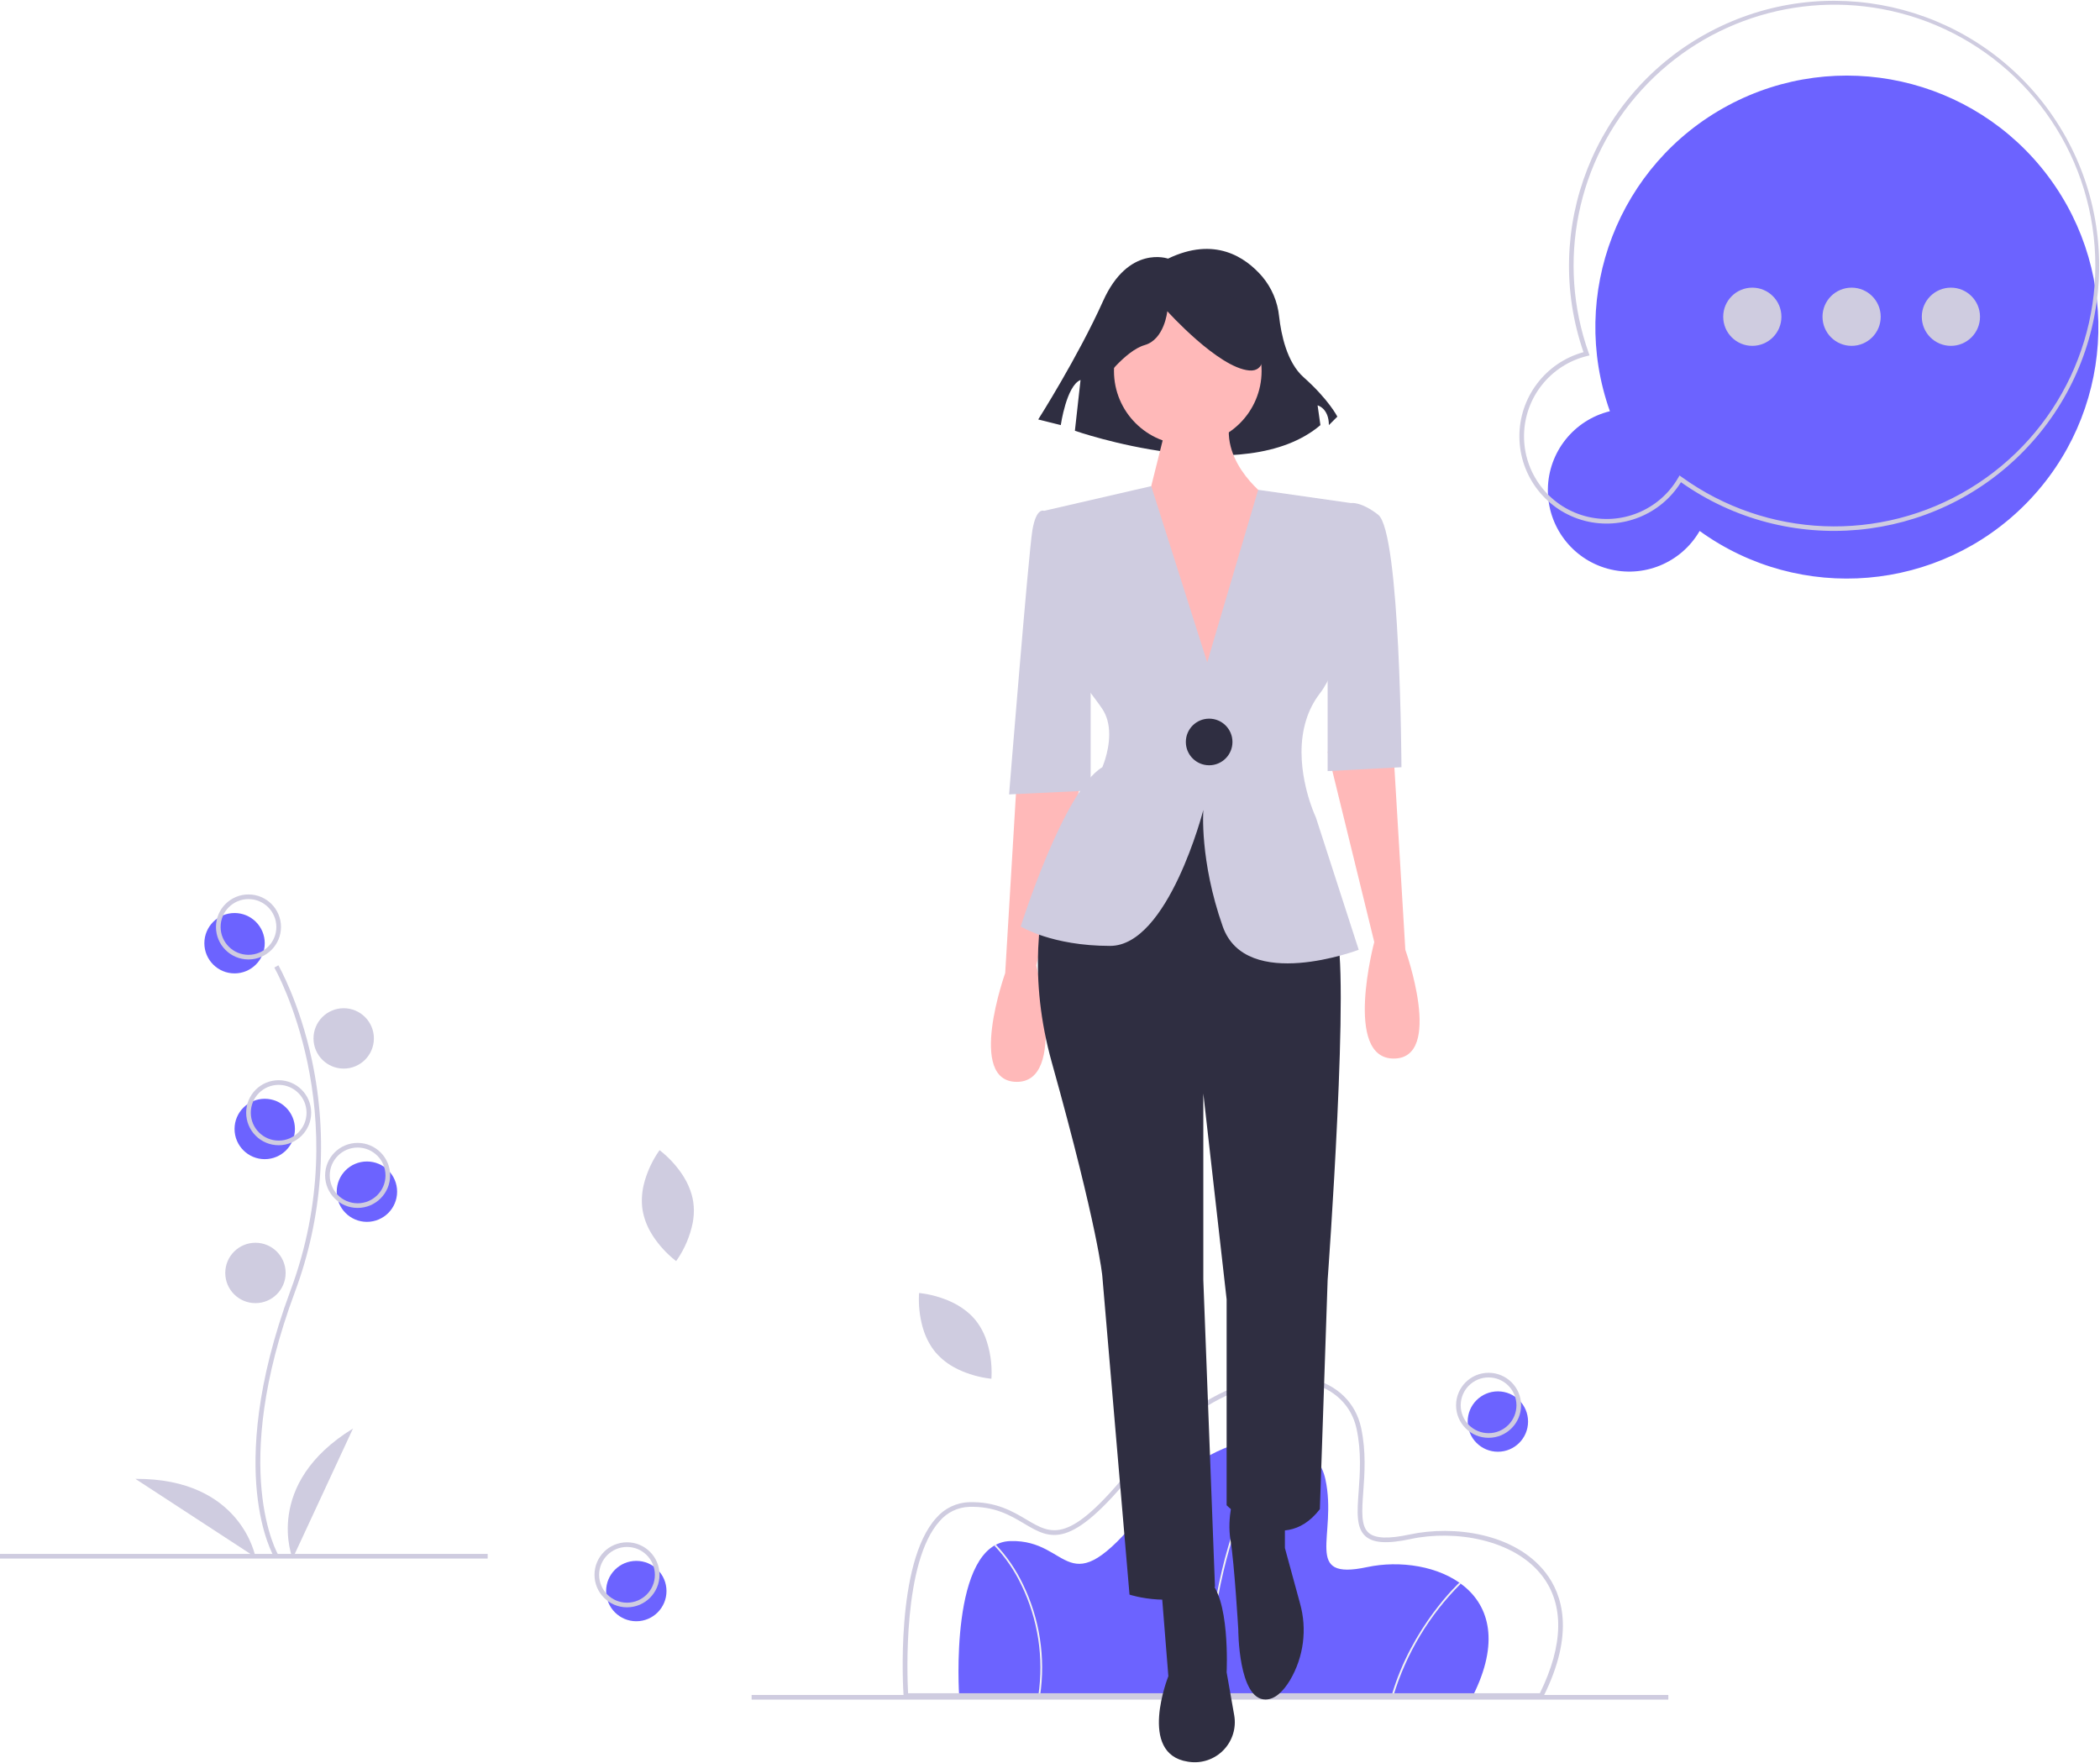
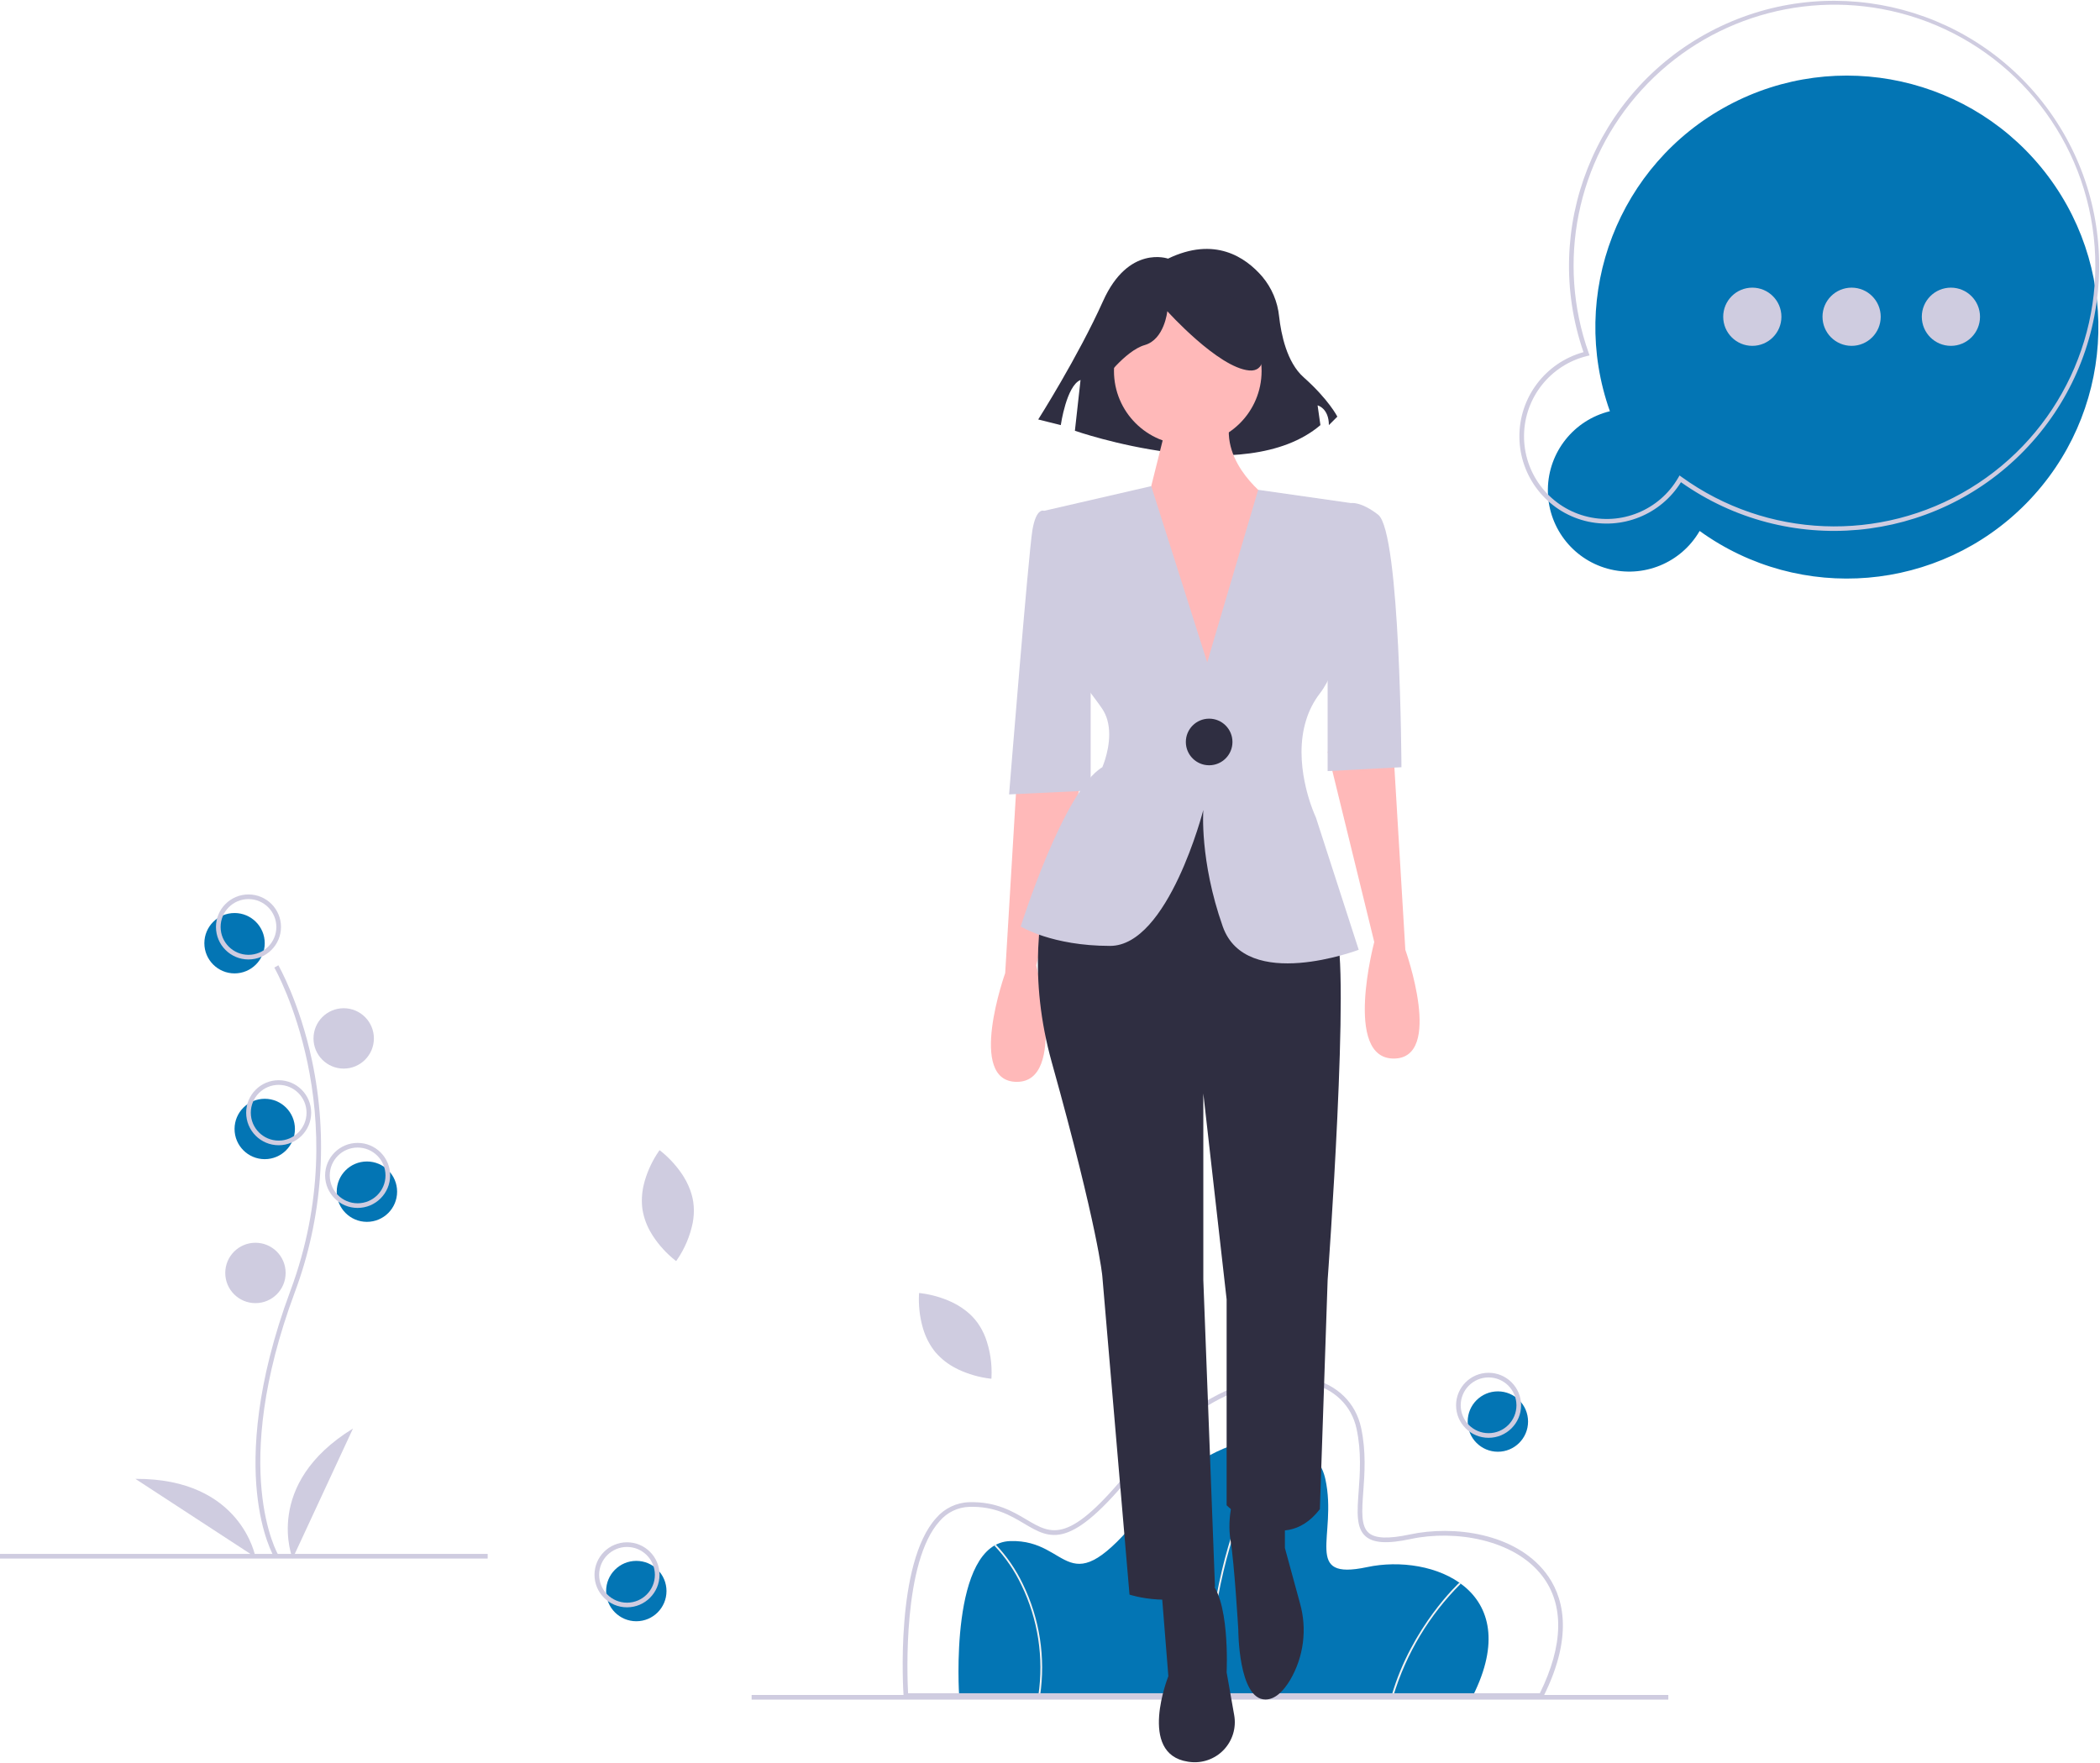
<svg xmlns="http://www.w3.org/2000/svg" id="af2bdc1b-6210-43fb-b58a-f82437f8cbdd" data-name="Layer 1" width="904.284" height="758.925" viewBox="0 0 904.284 758.925">
-   <circle cx="101" cy="406.193" r="13" fill="#6c63ff" />
-   <circle cx="158" cy="513.193" r="13" fill="#6c63ff" />
-   <circle cx="114" cy="486.193" r="13" fill="#6c63ff" />
-   <path d="M782.149,800.731H560.875s-4.485-65.784,22.053-66.532,23.548,29.154,56.814-11.961,73.633-38.872,78.866-14.577-10.092,43.731,17.941,37.751S804.949,755.13,782.149,800.731Z" transform="translate(-147.8578 -70.53727)" fill="#6c63ff" />
+   <circle cx="101" cy="406.193" r="13" fill="#0375b4" />
+   <circle cx="158" cy="513.193" r="13" fill="#0375b4" />
+   <circle cx="114" cy="486.193" r="13" fill="#0375b4" />
+   <path d="M782.149,800.731H560.875s-4.485-65.784,22.053-66.532,23.548,29.154,56.814-11.961,73.633-38.872,78.866-14.577-10.092,43.731,17.941,37.751S804.949,755.13,782.149,800.731Z" transform="translate(-147.8578 -70.53727)" fill="#0375b4" />
  <path d="M667.777,800.745l-.747-.03c1.742-43.312,10.813-71.14,18.115-86.858,7.929-17.067,15.57-23.976,15.646-24.044l.497.559c-.075.067-7.627,6.908-15.493,23.859C678.533,729.883,669.512,757.597,667.777,800.745Z" transform="translate(-147.8578 -70.53727)" fill="#f2f2f2" />
  <path d="M747.861,800.835l-.718-.209c8.641-29.66,28.99-48.387,29.195-48.573l.502.553A115.174,115.174,0,0,0,747.861,800.835Z" transform="translate(-147.8578 -70.53727)" fill="#f2f2f2" />
  <path d="M595.727,800.782l-.741-.103a81.417,81.417,0,0,0-7.323-47.588,65.526,65.526,0,0,0-11.557-16.865l.517-.539a66.346,66.346,0,0,1,11.71,17.073A82.163,82.163,0,0,1,595.727,800.782Z" transform="translate(-147.8578 -70.53727)" fill="#f2f2f2" />
  <path d="M812.18,801.731H537.009l-.063-.932c-.158-2.319-3.668-57.016,14.054-76.532a19.411,19.411,0,0,1,14.185-6.806c11.552-.329,18.812,3.999,24.667,7.472,11.037,6.547,18.328,10.873,44.837-21.892,28.718-35.495,59.703-43.131,77.516-38.885,11.509,2.744,19.441,10.5,21.763,21.278,2.198,10.206,1.498,19.796.936,27.501-.602,8.245-1.078,14.757,2.309,17.708,2.827,2.462,8.469,2.687,17.755.705,18.888-4.029,45.243-.582,58.472,16.51,7.117,9.195,12.724,25.91-.981,53.32Zm-273.293-2H810.942c10.212-20.719,10.531-38.223.914-50.648-12.135-15.679-37.595-19.806-56.473-15.778-10.089,2.153-16.101,1.797-19.486-1.153-4.14-3.607-3.632-10.56-2.99-19.361.554-7.578,1.242-17.009-.896-26.935-2.153-9.995-9.542-17.195-20.271-19.753-17.244-4.114-47.364,3.426-75.497,38.197-27.596,34.107-35.909,29.178-47.412,22.354-5.928-3.516-12.658-7.503-23.591-7.193a17.483,17.483,0,0,0-12.761,6.152C536.552,743.151,538.496,792.336,538.887,799.731Z" transform="translate(-147.8578 -70.53727)" fill="#cfcce0" />
  <rect x="323.657" y="729.94" width="394.74" height="2" fill="#cfcce0" />
  <path d="M446.375,588.11a26.737,26.737,0,0,1,.04,7.335c-.067.552-.151,1.094-.249,1.63l.001.004a43.446,43.446,0,0,1-6.812,16.068c-.218.314-.343.477-.343.477l-.467-.356a44.874,44.874,0,0,1-9.514-10.443c-.227-.359-.456-.722-.673-1.095a28.626,28.626,0,0,1-3.836-10.302l-.008-.053c-.058-.389-.108-.778-.145-1.166a29.415,29.415,0,0,1,.867-10.157c.104-.413.213-.818.331-1.221a44.887,44.887,0,0,1,5.967-12.495c.218-.314.343-.477.343-.477s.167.12.467.356a44.879,44.879,0,0,1,9.294,10.108c.225.343.447.691.665,1.047a30.59,30.59,0,0,1,3.434,7.751c.133.477.252.964.354,1.454C446.204,587.08,446.297,587.592,446.375,588.11Z" transform="translate(-147.8578 -70.53727)" fill="#cfcce0" />
  <path d="M567.639,638.709a26.737,26.737,0,0,1,3.884,6.223c.233.505.446,1.011.644,1.519l.003.003a43.445,43.445,0,0,1,2.633,17.253c-.021.382-.041.586-.041.586l-.585-.058a44.874,44.874,0,0,1-13.579-3.898c-.382-.186-.767-.376-1.147-.58a28.626,28.626,0,0,1-8.671-6.757l-.034-.041c-.253-.3-.5-.606-.735-.916a29.416,29.416,0,0,1-4.592-9.101c-.128-.406-.248-.808-.359-1.213a44.888,44.888,0,0,1-1.477-13.768c.021-.382.041-.586.041-.586s.205.015.585.058a44.879,44.879,0,0,1,13.216,3.728c.372.174.743.354,1.116.542a30.589,30.589,0,0,1,6.99,4.796c.364.336.72.689,1.064,1.052Q567.134,638.107,567.639,638.709Z" transform="translate(-147.8578 -70.53727)" fill="#cfcce0" />
  <path d="M585.724,405.958,580.705,489.601s-16.729,46.84,5.019,46.84,8.364-50.186,8.364-50.186l20.074-81.971Z" transform="translate(-147.8578 -70.53727)" fill="#ffb9b9" />
  <path d="M747.992,395.92l5.019,83.644s16.729,46.84-5.019,46.84-8.364-50.186-8.364-50.186L719.553,394.248Z" transform="translate(-147.8578 -70.53727)" fill="#ffb9b9" />
  <path d="M647.62,750.569l3.346,41.822s-13.383,33.457,8.364,36.803q.326.05.646.095a17.255,17.255,0,0,0,19.338-20.126l-3.255-18.445s1.673-33.457-8.364-40.149S647.62,750.569,647.62,750.569Z" transform="translate(-147.8578 -70.53727)" fill="#2f2e41" />
  <path d="M679.404,713.766s-3.346,10.037-1.673,20.074,3.346,38.476,3.346,38.476,0,30.112,11.71,30.112c4.182,0,7.724-3.627,10.55-8.291a42.451,42.451,0,0,0,4.306-33.149l-6.491-23.802V718.784Z" transform="translate(-147.8578 -70.53727)" fill="#2f2e41" />
  <path d="M617.508,407.631S580.705,456.144,600.779,528.077s21.747,92.008,21.747,92.008l11.71,137.175s20.074,6.691,36.803-3.346L666.021,621.758V541.46l10.037,88.662v88.662s23.42,23.42,40.149,1.673l3.346-98.699s10.037-137.175,3.346-150.558-21.747-60.223-21.747-60.223Z" transform="translate(-147.8578 -70.53727)" fill="#2f2e41" />
  <path d="M650.823,181.915s-17.013-6.076-27.95,18.228S594.924,251.181,594.924,251.181l9.722,2.43s2.43-17.013,8.506-19.443l-2.43,21.874s72.912,25.519,105.722-2.43L715.229,245.105s4.861,1.215,4.861,8.506l3.646-3.646s-3.646-7.291-14.582-17.013c-7.178-6.381-9.645-18.52-10.493-26.11a31.596,31.596,0,0,0-7.274-17.206C684.118,181.213,670.874,172.261,650.823,181.915Z" transform="translate(-147.8578 -70.53727)" fill="#2f2e41" />
  <circle cx="511.472" cy="159.769" r="31.785" fill="#ffb9b9" />
  <path d="M650.966,250.381,640.928,290.53,671.04,377.519,694.46,285.511s-21.747-15.056-16.729-35.13Z" transform="translate(-147.8578 -70.53727)" fill="#ffb9b9" />
  <path d="M732.936,479.564s-48.513,18.402-58.55-10.037-8.364-50.186-8.364-50.186-15.056,58.55-40.149,58.55-38.476-8.364-38.476-8.364,18.402-58.55,35.13-68.588c0,0,.084-.201.234-.569.937-2.342,4.249-11.626,1.924-19.79a16.983,16.983,0,0,0-2.158-4.734c-6.691-10.037-13.383-13.383-11.71-38.476l-13.383-46.84L643.588,279.89l24.106,75.881,21.948-74.292,39.948,5.705s3.346,60.223-13.383,81.971a36.111,36.111,0,0,0-5.889,11.426c-2.911,9.234-2.225,18.954-.652,26.716h.017a73.882,73.882,0,0,0,4.851,15.39Z" transform="translate(-147.8578 -70.53727)" fill="#cfcce0" />
  <path d="M719.553,288.857l10.037-1.673s4.182-.836,11.71,5.019c9.613,7.477,10.037,108.737,10.037,108.737L719.553,402.612V288.857Z" transform="translate(-147.8578 -70.53727)" fill="#cfcce0" />
  <path d="M605.798,293.875l-8.364-3.346s-3.346-1.673-5.019,8.364-10.037,113.755-10.037,113.755l35.13-1.673V335.697Z" transform="translate(-147.8578 -70.53727)" fill="#cfcce0" />
  <path d="M622.566,234.934s9.722-13.367,18.228-15.798,9.722-14.582,9.722-14.582,21.874,24.304,35.241,25.519,1.215-29.165,1.215-29.165l-24.304-6.076-23.089,2.43-18.228,12.152Z" transform="translate(-147.8578 -70.53727)" fill="#2f2e41" />
  <circle cx="520.673" cy="319.528" r="10.037" fill="#2f2e41" />
-   <path d="M841.093,247.632a108.3,108.3,0,1,1,38.651,51.564,35.032,35.032,0,1,1-38.651-51.564Z" transform="translate(-147.8578 -70.53727)" fill="#6c63ff" />
+   <path d="M841.093,247.632a108.3,108.3,0,1,1,38.651,51.564,35.032,35.032,0,1,1-38.651-51.564Z" transform="translate(-147.8578 -70.53727)" fill="#0375b4" />
  <circle cx="754.564" cy="136.408" r="12.533" fill="#cfcce0" />
  <circle cx="797.324" cy="136.408" r="12.533" fill="#cfcce0" />
  <circle cx="840.084" cy="136.408" r="12.533" fill="#cfcce0" />
  <path d="M830.379,294.855a37.597,37.597,0,0,1-.658-72.661,114.14,114.14,0,1,1,41.981,56.003A37.715,37.715,0,0,1,830.379,294.855ZM965.706,76.072a112.342,112.342,0,0,0-133.739,146.48l.372,1.043-1.075.264a35.596,35.596,0,1,0,39.271,52.394l.554-.96.898.649A112.341,112.341,0,1,0,965.706,76.072Z" transform="translate(-147.8578 -70.53727)" fill="#cfcce0" />
  <path d="M266.004,741.252c-.229-.375-5.641-9.41-7.517-28.172-1.721-17.213-.614-46.227,14.433-86.698,28.506-76.671-6.569-138.533-6.928-139.149l1.73-1.004c.091.156,9.142,15.929,14.488,41.044a179.061,179.061,0,0,1-7.416,99.807c-28.457,76.54-7.301,112.773-7.084,113.131Z" transform="translate(-147.8578 -70.53727)" fill="#cfcce0" />
  <path d="M254.858,483.731a14,14,0,1,1,14-14A14.016,14.016,0,0,1,254.858,483.731Zm0-26a12,12,0,1,0,12,12A12.014,12.014,0,0,0,254.858,457.731Z" transform="translate(-147.8578 -70.53727)" fill="#cfcce0" />
  <circle cx="148" cy="447.193" r="13" fill="#cfcce0" />
  <path d="M267.858,563.731a14,14,0,1,1,14-14A14.016,14.016,0,0,1,267.858,563.731Zm0-26a12,12,0,1,0,12,12A12.013,12.013,0,0,0,267.858,537.731Z" transform="translate(-147.8578 -70.53727)" fill="#cfcce0" />
  <path d="M301.858,590.731a14,14,0,1,1,14-14A14.016,14.016,0,0,1,301.858,590.731Zm0-26a12,12,0,1,0,12,12A12.013,12.013,0,0,0,301.858,564.731Z" transform="translate(-147.8578 -70.53727)" fill="#cfcce0" />
-   <circle cx="645" cy="612.193" r="13" fill="#6c63ff" />
+   <circle cx="645" cy="612.193" r="13" fill="#0375b4" />
  <path d="M788.858,689.731a14,14,0,1,1,14-14A14.016,14.016,0,0,1,788.858,689.731Zm0-26a12,12,0,1,0,12,12A12.013,12.013,0,0,0,788.858,663.731Z" transform="translate(-147.8578 -70.53727)" fill="#cfcce0" />
-   <circle cx="274" cy="685.193" r="13" fill="#6c63ff" />
+   <circle cx="274" cy="685.193" r="13" fill="#0375b4" />
  <path d="M417.858,762.73a14,14,0,1,1,14-14A14.016,14.016,0,0,1,417.858,762.73Zm0-26a12,12,0,1,0,12,12A12.013,12.013,0,0,0,417.858,736.73Z" transform="translate(-147.8578 -70.53727)" fill="#cfcce0" />
  <circle cx="110" cy="548.193" r="13" fill="#cfcce0" />
  <path d="M273.858,741.731s-13-32,26-56Z" transform="translate(-147.8578 -70.53727)" fill="#cfcce0" />
  <path d="M257.87,741.15s-5.916-34.029-51.709-33.738Z" transform="translate(-147.8578 -70.53727)" fill="#cfcce0" />
  <rect y="669.193" width="210" height="2" fill="#cfcce0" />
</svg>
